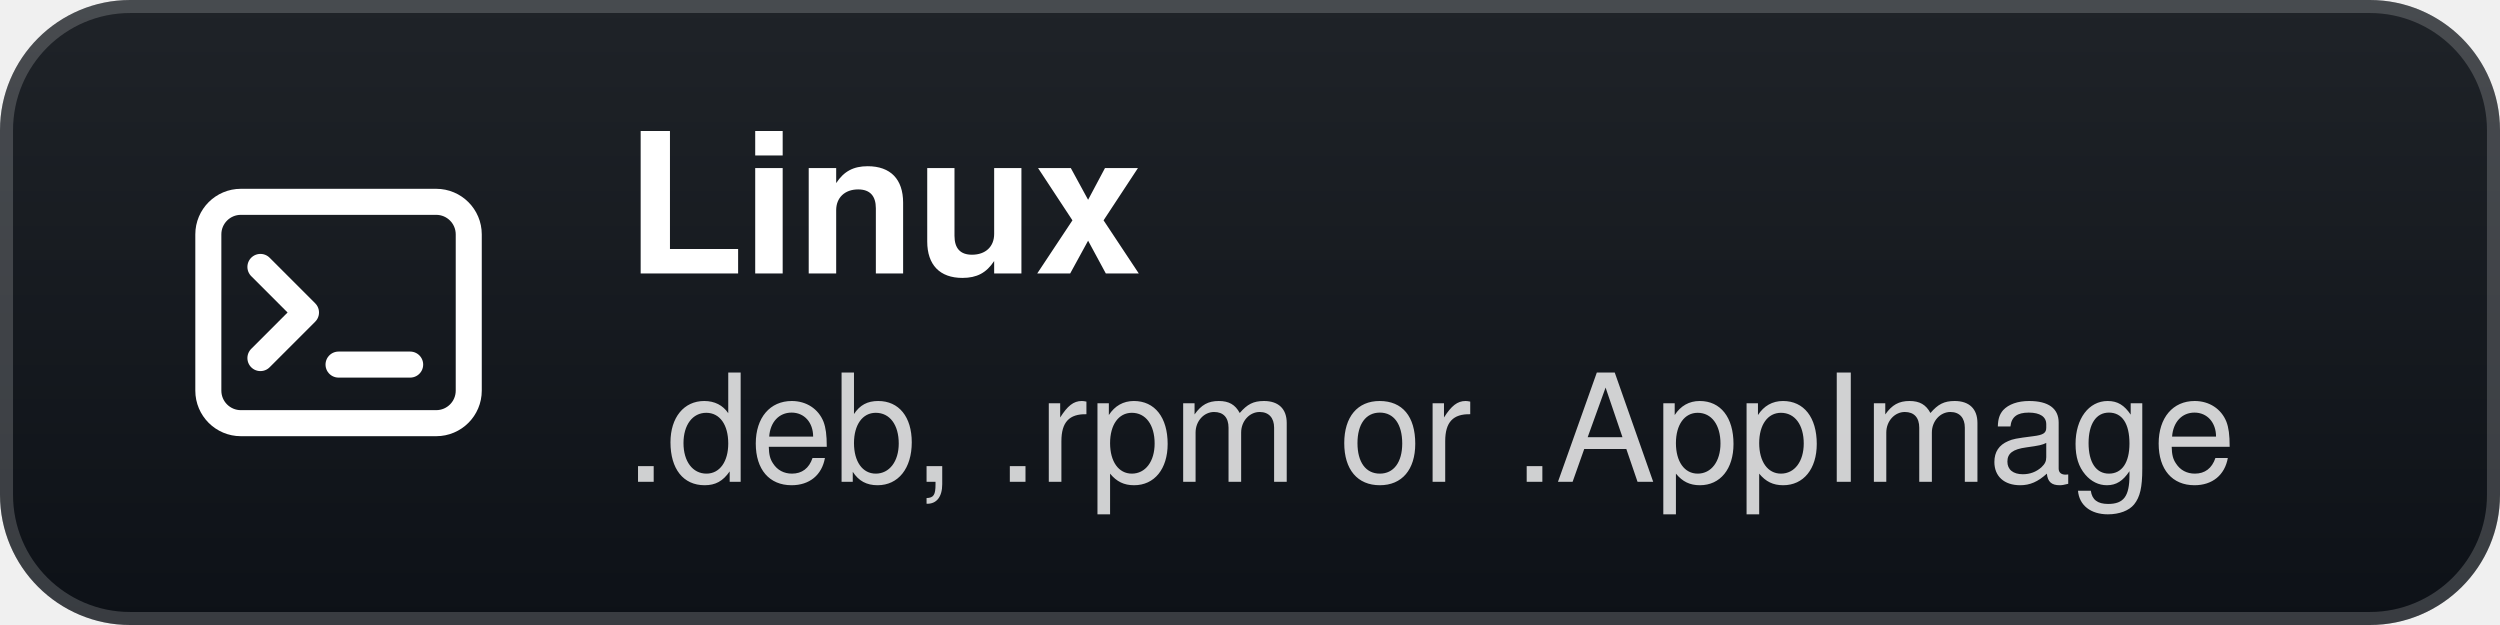
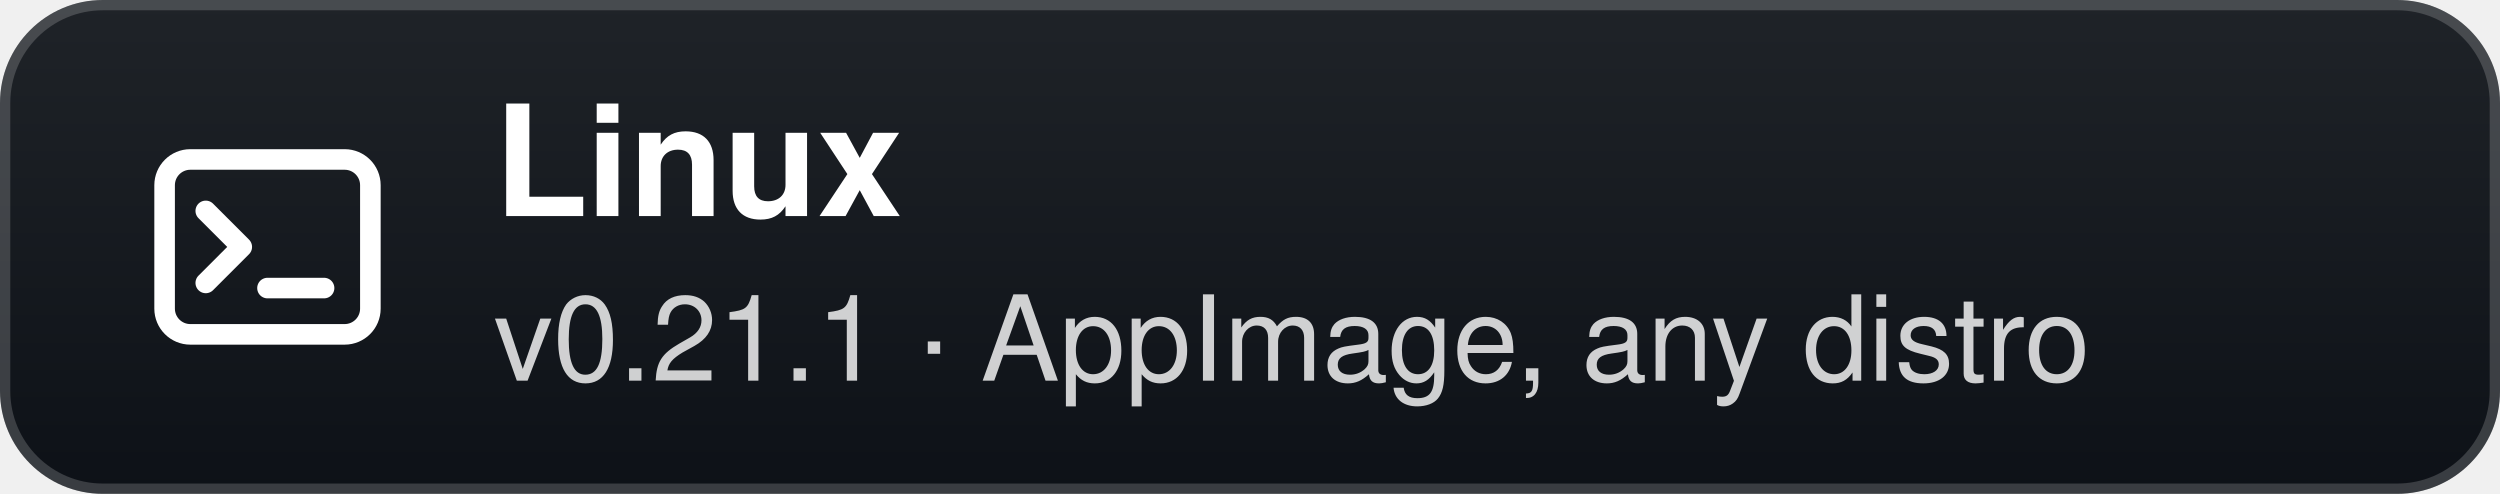
- <svg xmlns="http://www.w3.org/2000/svg" width="192" height="48" viewBox="0 0 192 48" role="img" aria-label="Linux: .deb, .rpm or .AppImage">
+ <svg xmlns="http://www.w3.org/2000/svg" width="243" height="48" viewBox="0 0 243 48" role="img" aria-label="Linux: v0.21.1 · AppImage, any distro">
  <defs>
    <linearGradient id="g" x1="0" y1="0" x2="0" y2="1">
      <stop offset="0" stop-color="#1f2328" />
      <stop offset="1" stop-color="#0d1117" />
    </linearGradient>
  </defs>
-   <rect width="192" height="48" rx="10" fill="url(#g)" />
-   <rect x="0.5" y="0.5" width="191" height="47" rx="9.5" fill="none" stroke="#ffffff" stroke-opacity="0.18" />
+   <rect width="243" height="48" rx="10" fill="url(#g)" />
+   <rect x="0.5" y="0.5" width="242" height="47" rx="9.5" fill="none" stroke="#ffffff" stroke-opacity="0.18" />
  <g transform="translate(26 24)">
    <rect x="-10" y="-8.5" width="20" height="17" rx="2.5" fill="none" stroke="#fff" stroke-width="2" />
    <path d="M-6 -3.5 L-2.5 0 L-6 3.5" fill="none" stroke="#fff" stroke-width="2" stroke-linecap="round" stroke-linejoin="round" />
    <path d="M0 4 H5.5" stroke="#fff" stroke-width="2" stroke-linecap="round" />
  </g>
  <text x="48" y="21" fill="#ffffff" font-family="'Segoe UI',-apple-system,BlinkMacSystemFont,Helvetica,Arial,sans-serif" font-size="15" font-weight="700">Linux</text>
-   <text x="48" y="37" fill="#ffffff" fill-opacity="0.8" font-family="'Segoe UI',-apple-system,BlinkMacSystemFont,Helvetica,Arial,sans-serif" font-size="11.5">.deb, .rpm or .AppImage</text>
+   <text x="48" y="37" fill="#ffffff" fill-opacity="0.8" font-family="'Segoe UI',-apple-system,BlinkMacSystemFont,Helvetica,Arial,sans-serif" font-size="11.5">v0.21.1 · AppImage, any distro</text>
</svg>
